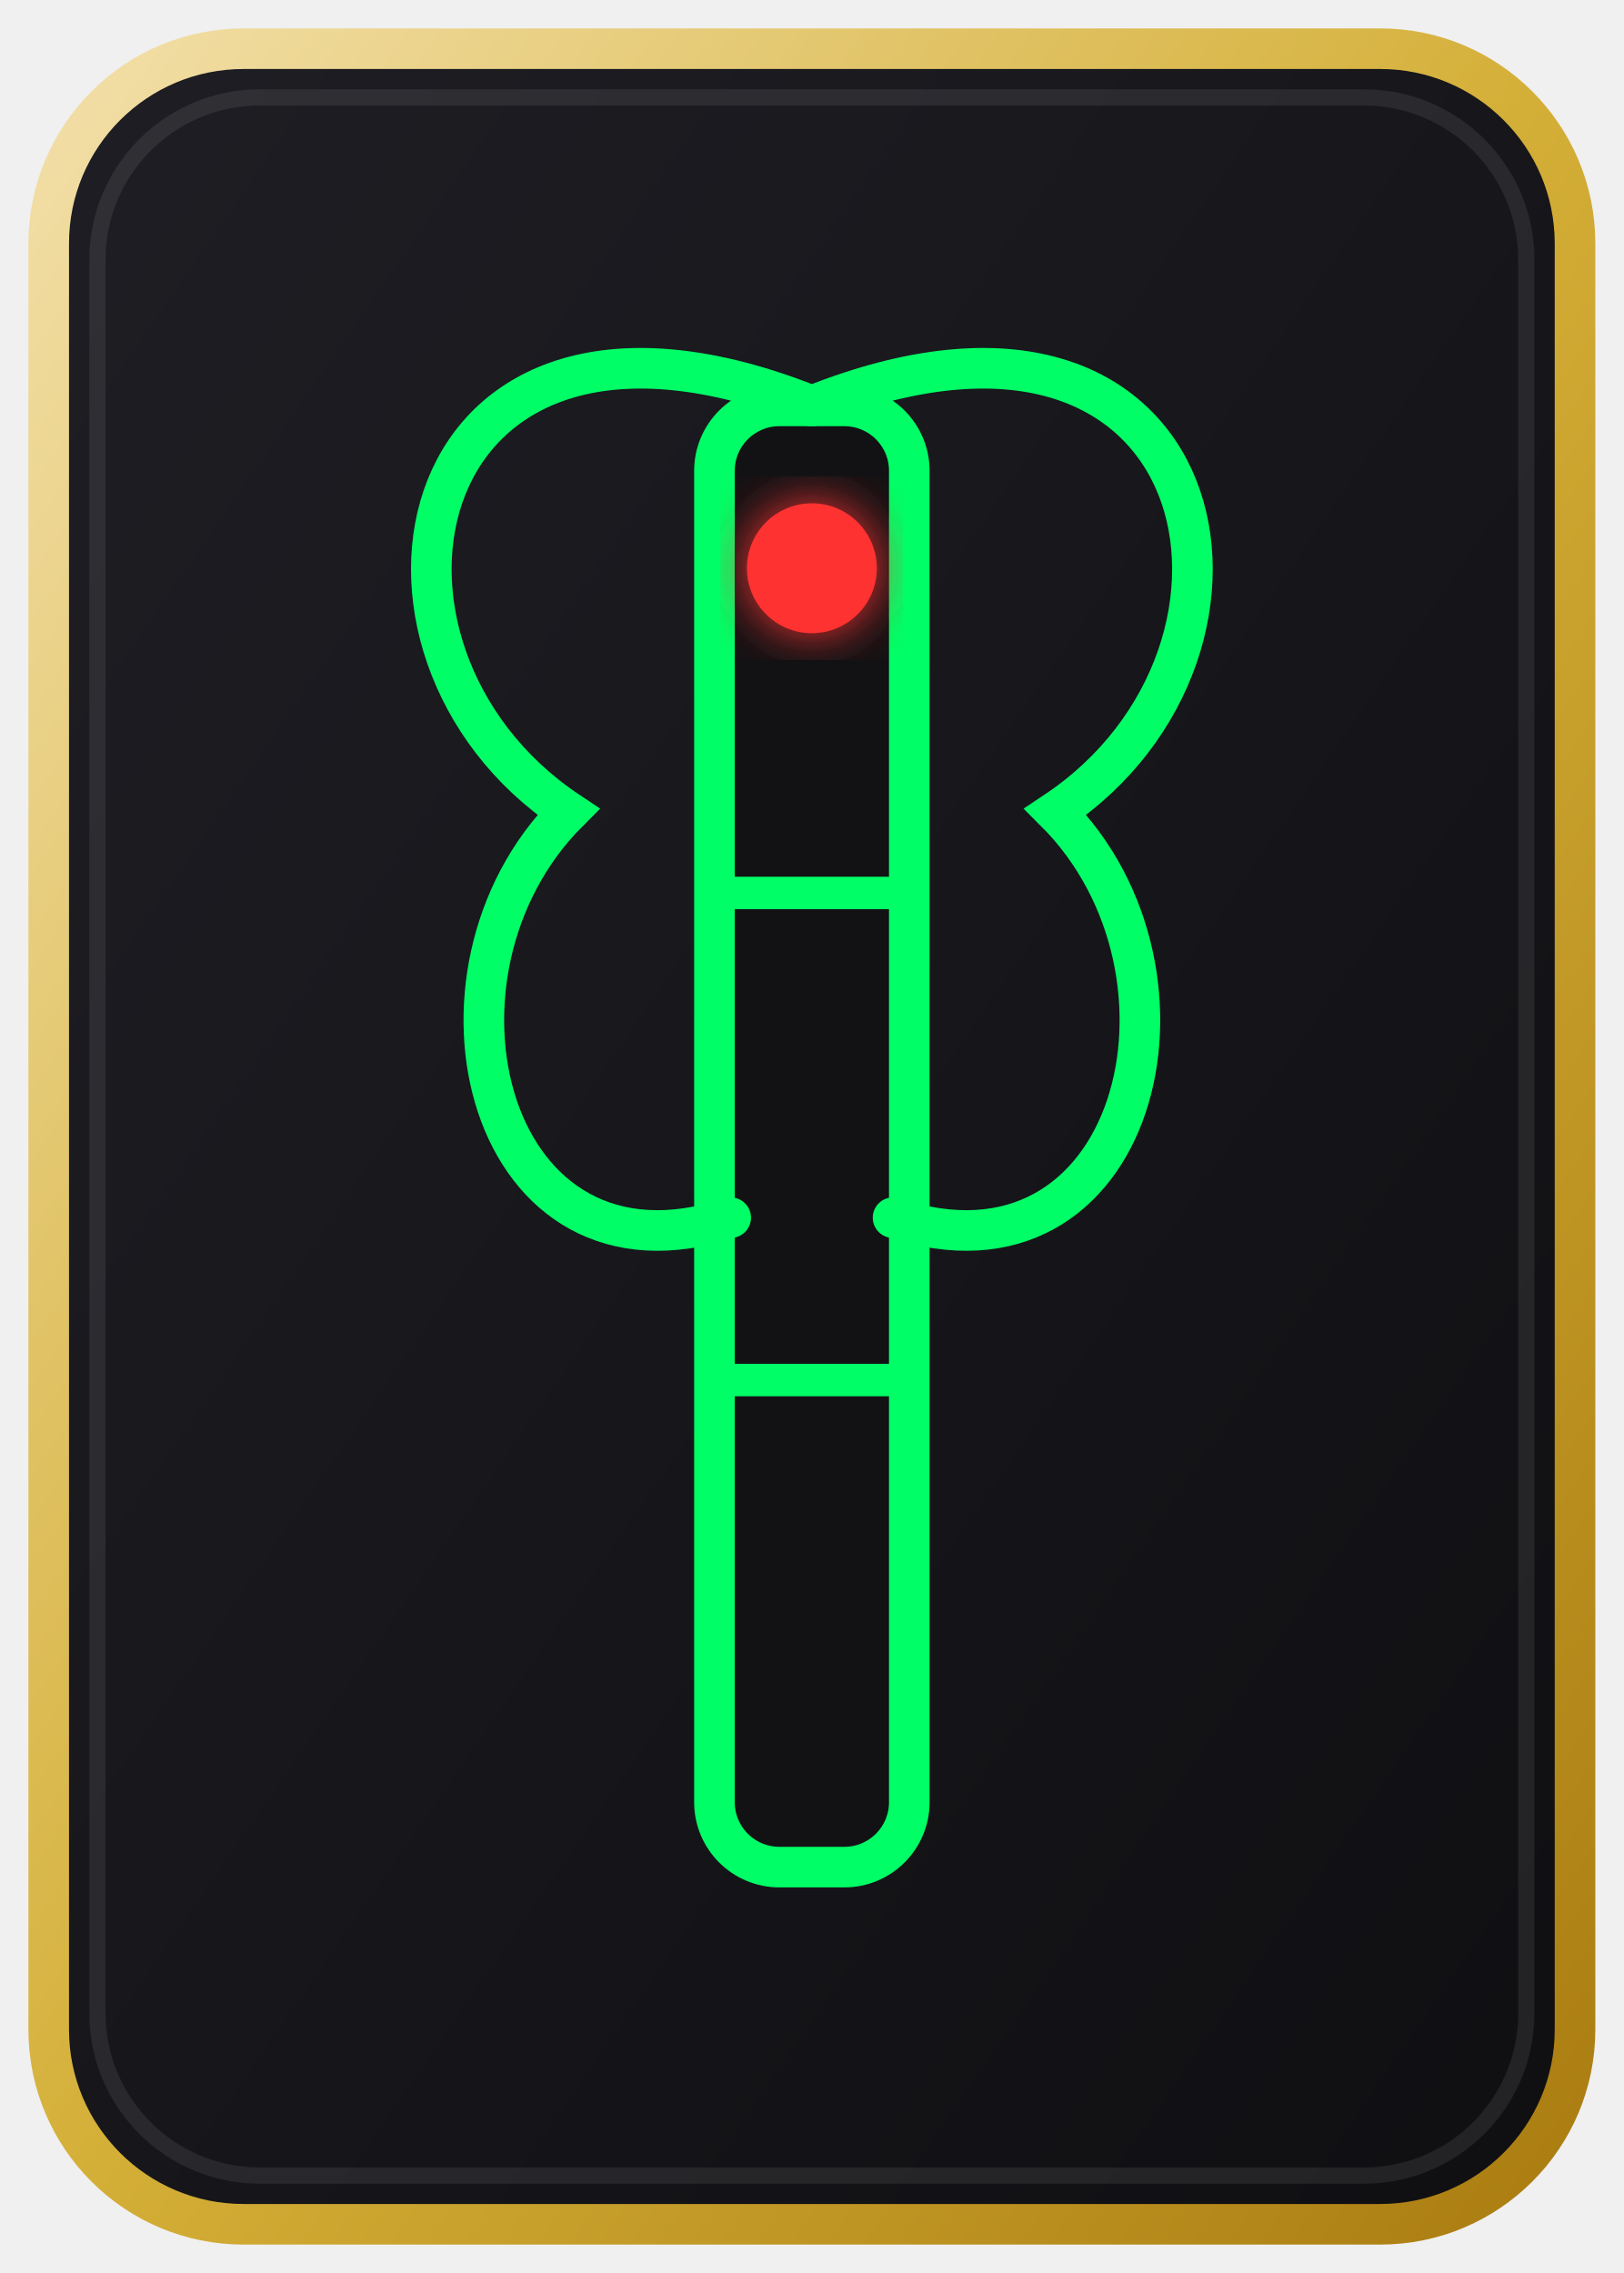
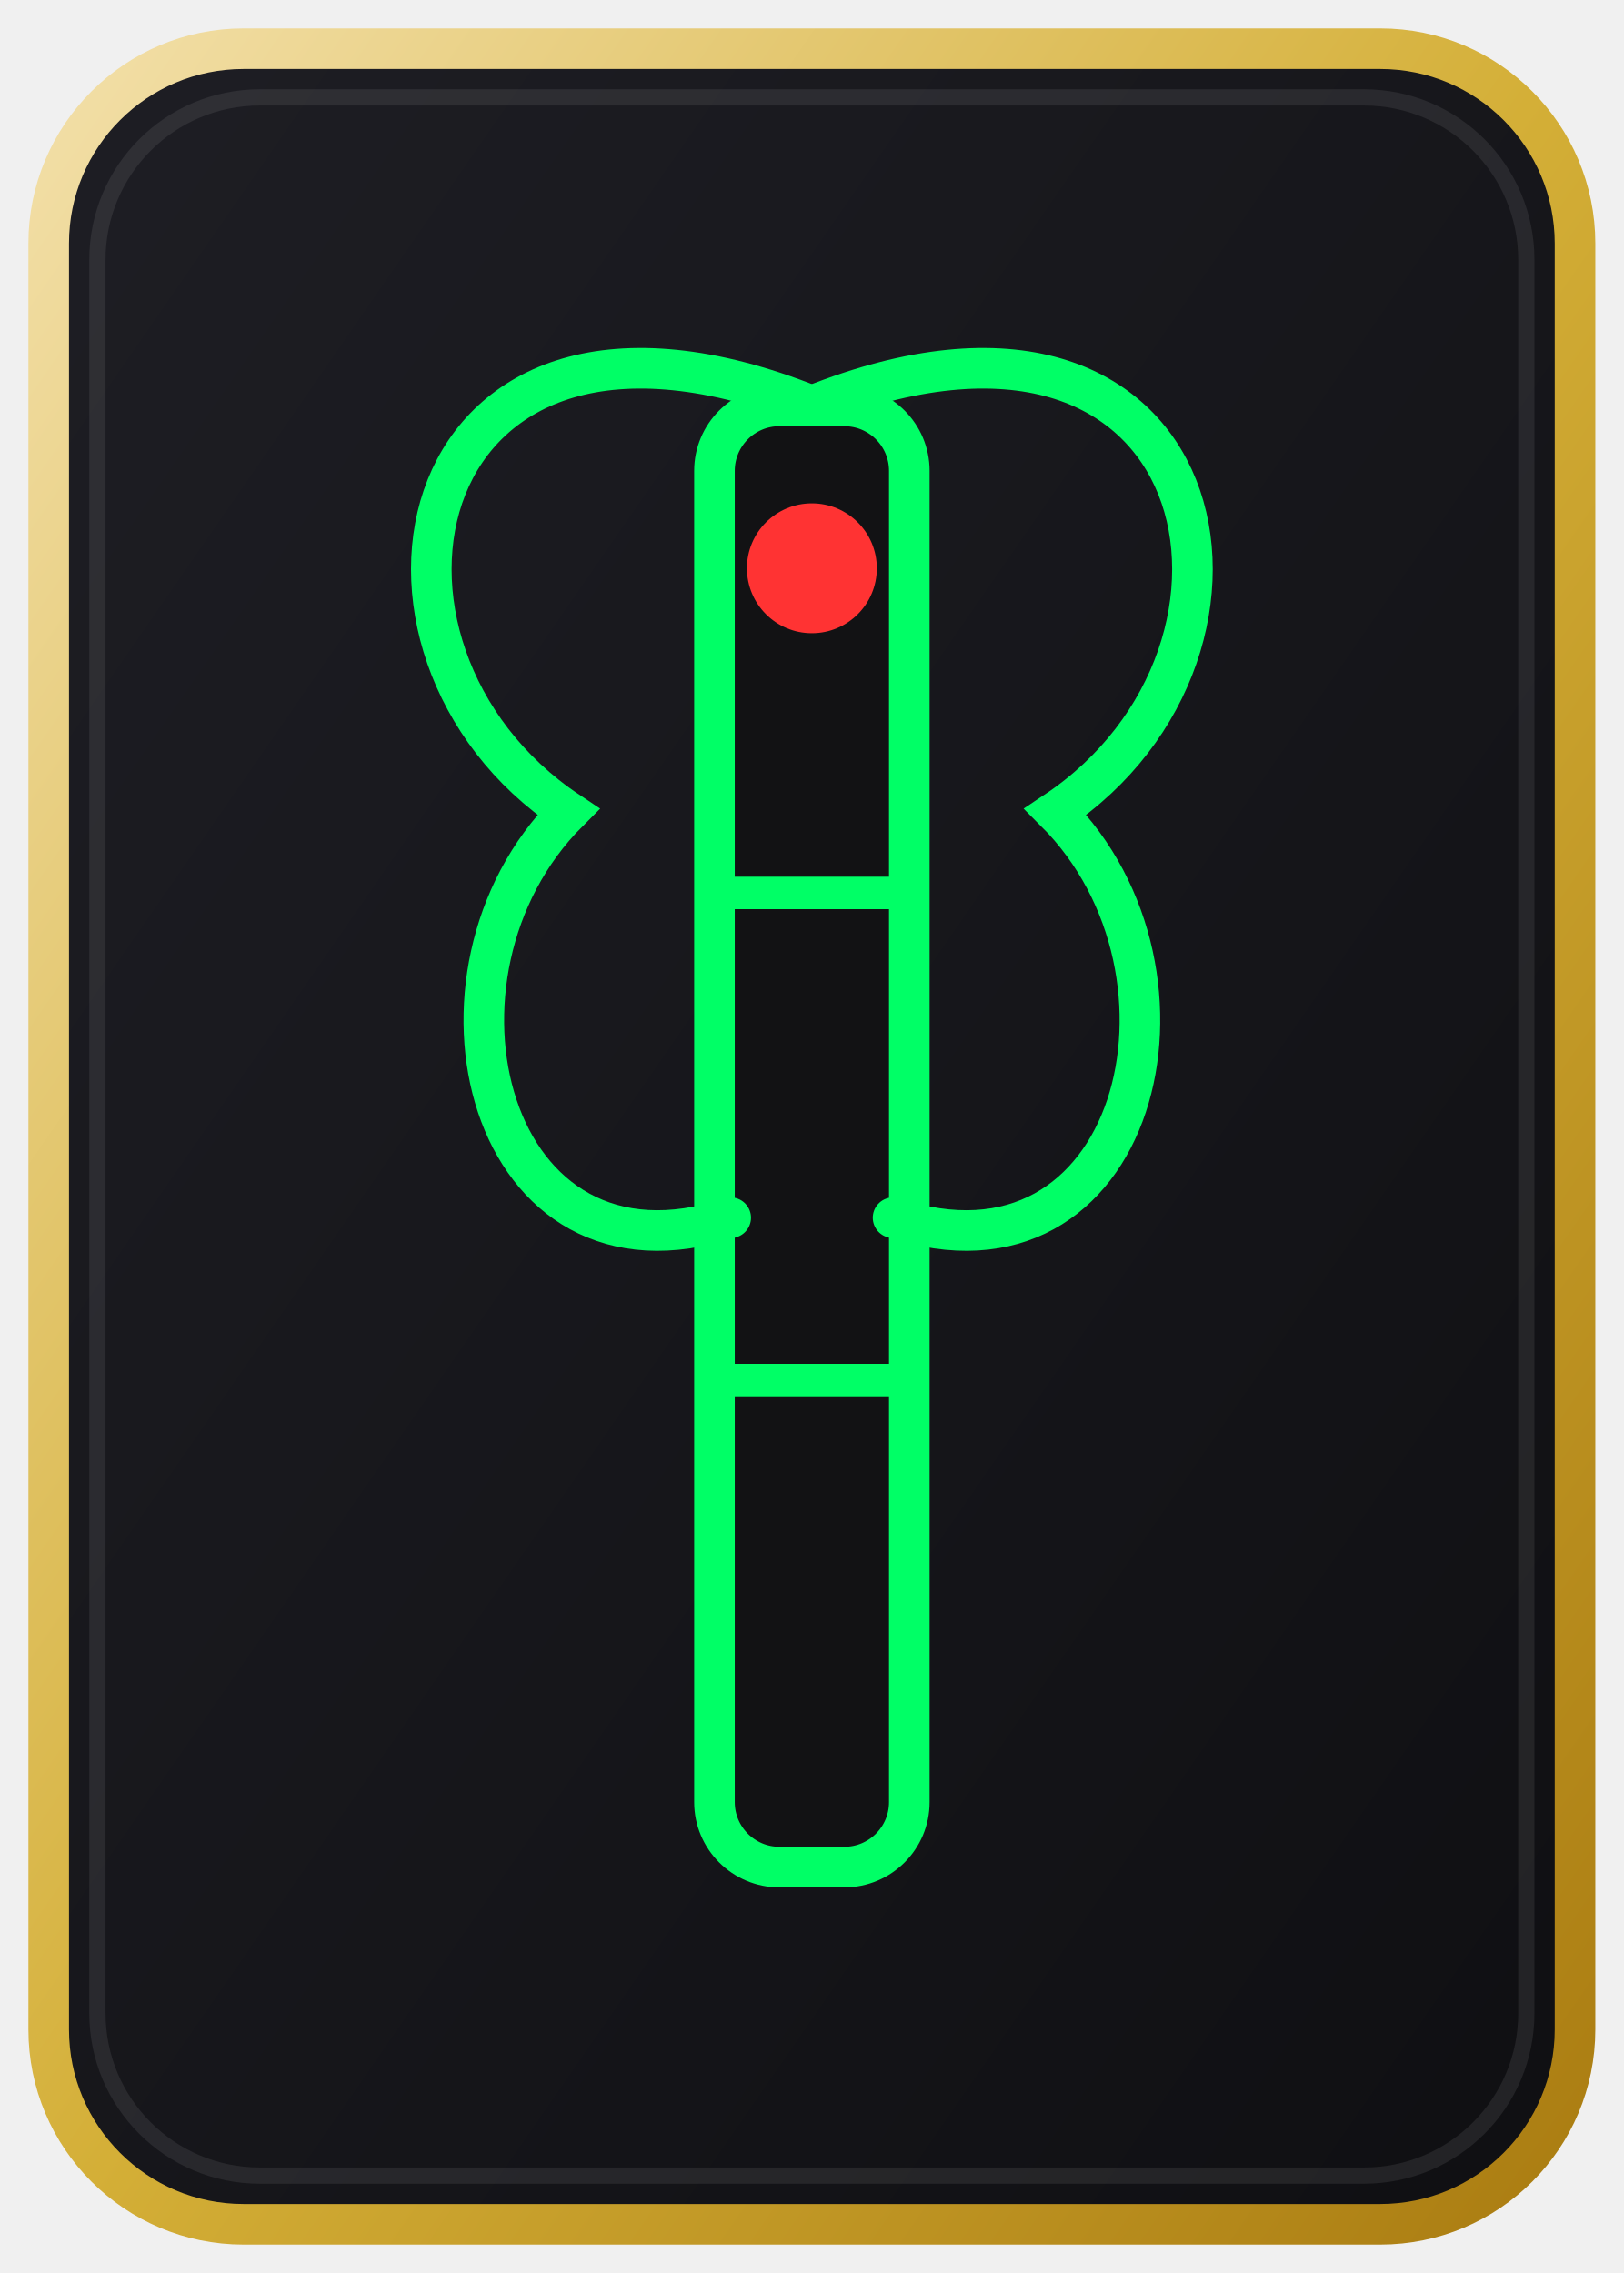
<svg xmlns="http://www.w3.org/2000/svg" viewBox="0 0 100 140" width="100" height="140">
  <defs>
    <linearGradient id="tileBg" x1="0%" y1="0%" x2="100%" y2="100%">
      <stop offset="0%" stop-color="#1e1e24" />
      <stop offset="100%" stop-color="#0f0f12" />
    </linearGradient>
    <linearGradient id="gold" x1="0%" y1="0%" x2="100%" y2="100%">
      <stop offset="0%" stop-color="#f3e0aa" />
      <stop offset="50%" stop-color="#d4af37" />
      <stop offset="100%" stop-color="#aa7c11" />
    </linearGradient>
-     <filter id="glow" x="-20%" y="-20%" width="140%" height="140%">
-       <feGaussianBlur stdDeviation="1.5" result="blur" />
-       <feComposite in="SourceGraphic" in2="blur" operator="over" />
-     </filter>
  </defs>
  <rect x="3" y="3" width="94" height="134" rx="12" ry="12" fill="url(#tileBg)" stroke="url(#gold)" stroke-width="2.5" />
  <rect x="6" y="6" width="88" height="128" rx="10" ry="10" fill="none" stroke="#ffffff" stroke-opacity="0.08" stroke-width="1" />
  <g transform="translate(50, 70)">
    <rect x="-6" y="-45" width="12" height="90" rx="4" ry="4" fill="#121214" stroke="#00ff66" stroke-width="2.5" stroke-linejoin="round" />
    <line x1="-6" y1="-15" x2="6" y2="-15" stroke="#00ff66" stroke-width="2" />
    <line x1="-6" y1="15" x2="6" y2="15" stroke="#00ff66" stroke-width="2" />
    <path d="M 0,-45 C -25,-55 -30,-30 -15,-20 C -25,-10 -20,10 -5,5" fill="none" stroke="#00ff66" stroke-width="2.5" stroke-linecap="round" />
    <path d="M 0,-45 C 25,-55 30,-30 15,-20 C 25,-10 20,10 5,5" fill="none" stroke="#00ff66" stroke-width="2.5" stroke-linecap="round" />
-     <circle cx="0" cy="-35" r="4" fill="#ff3333" filter="url(#glow)" />
+     <circle cx="0" cy="-35" r="4" fill="#ff3333" />
  </g>
</svg>
